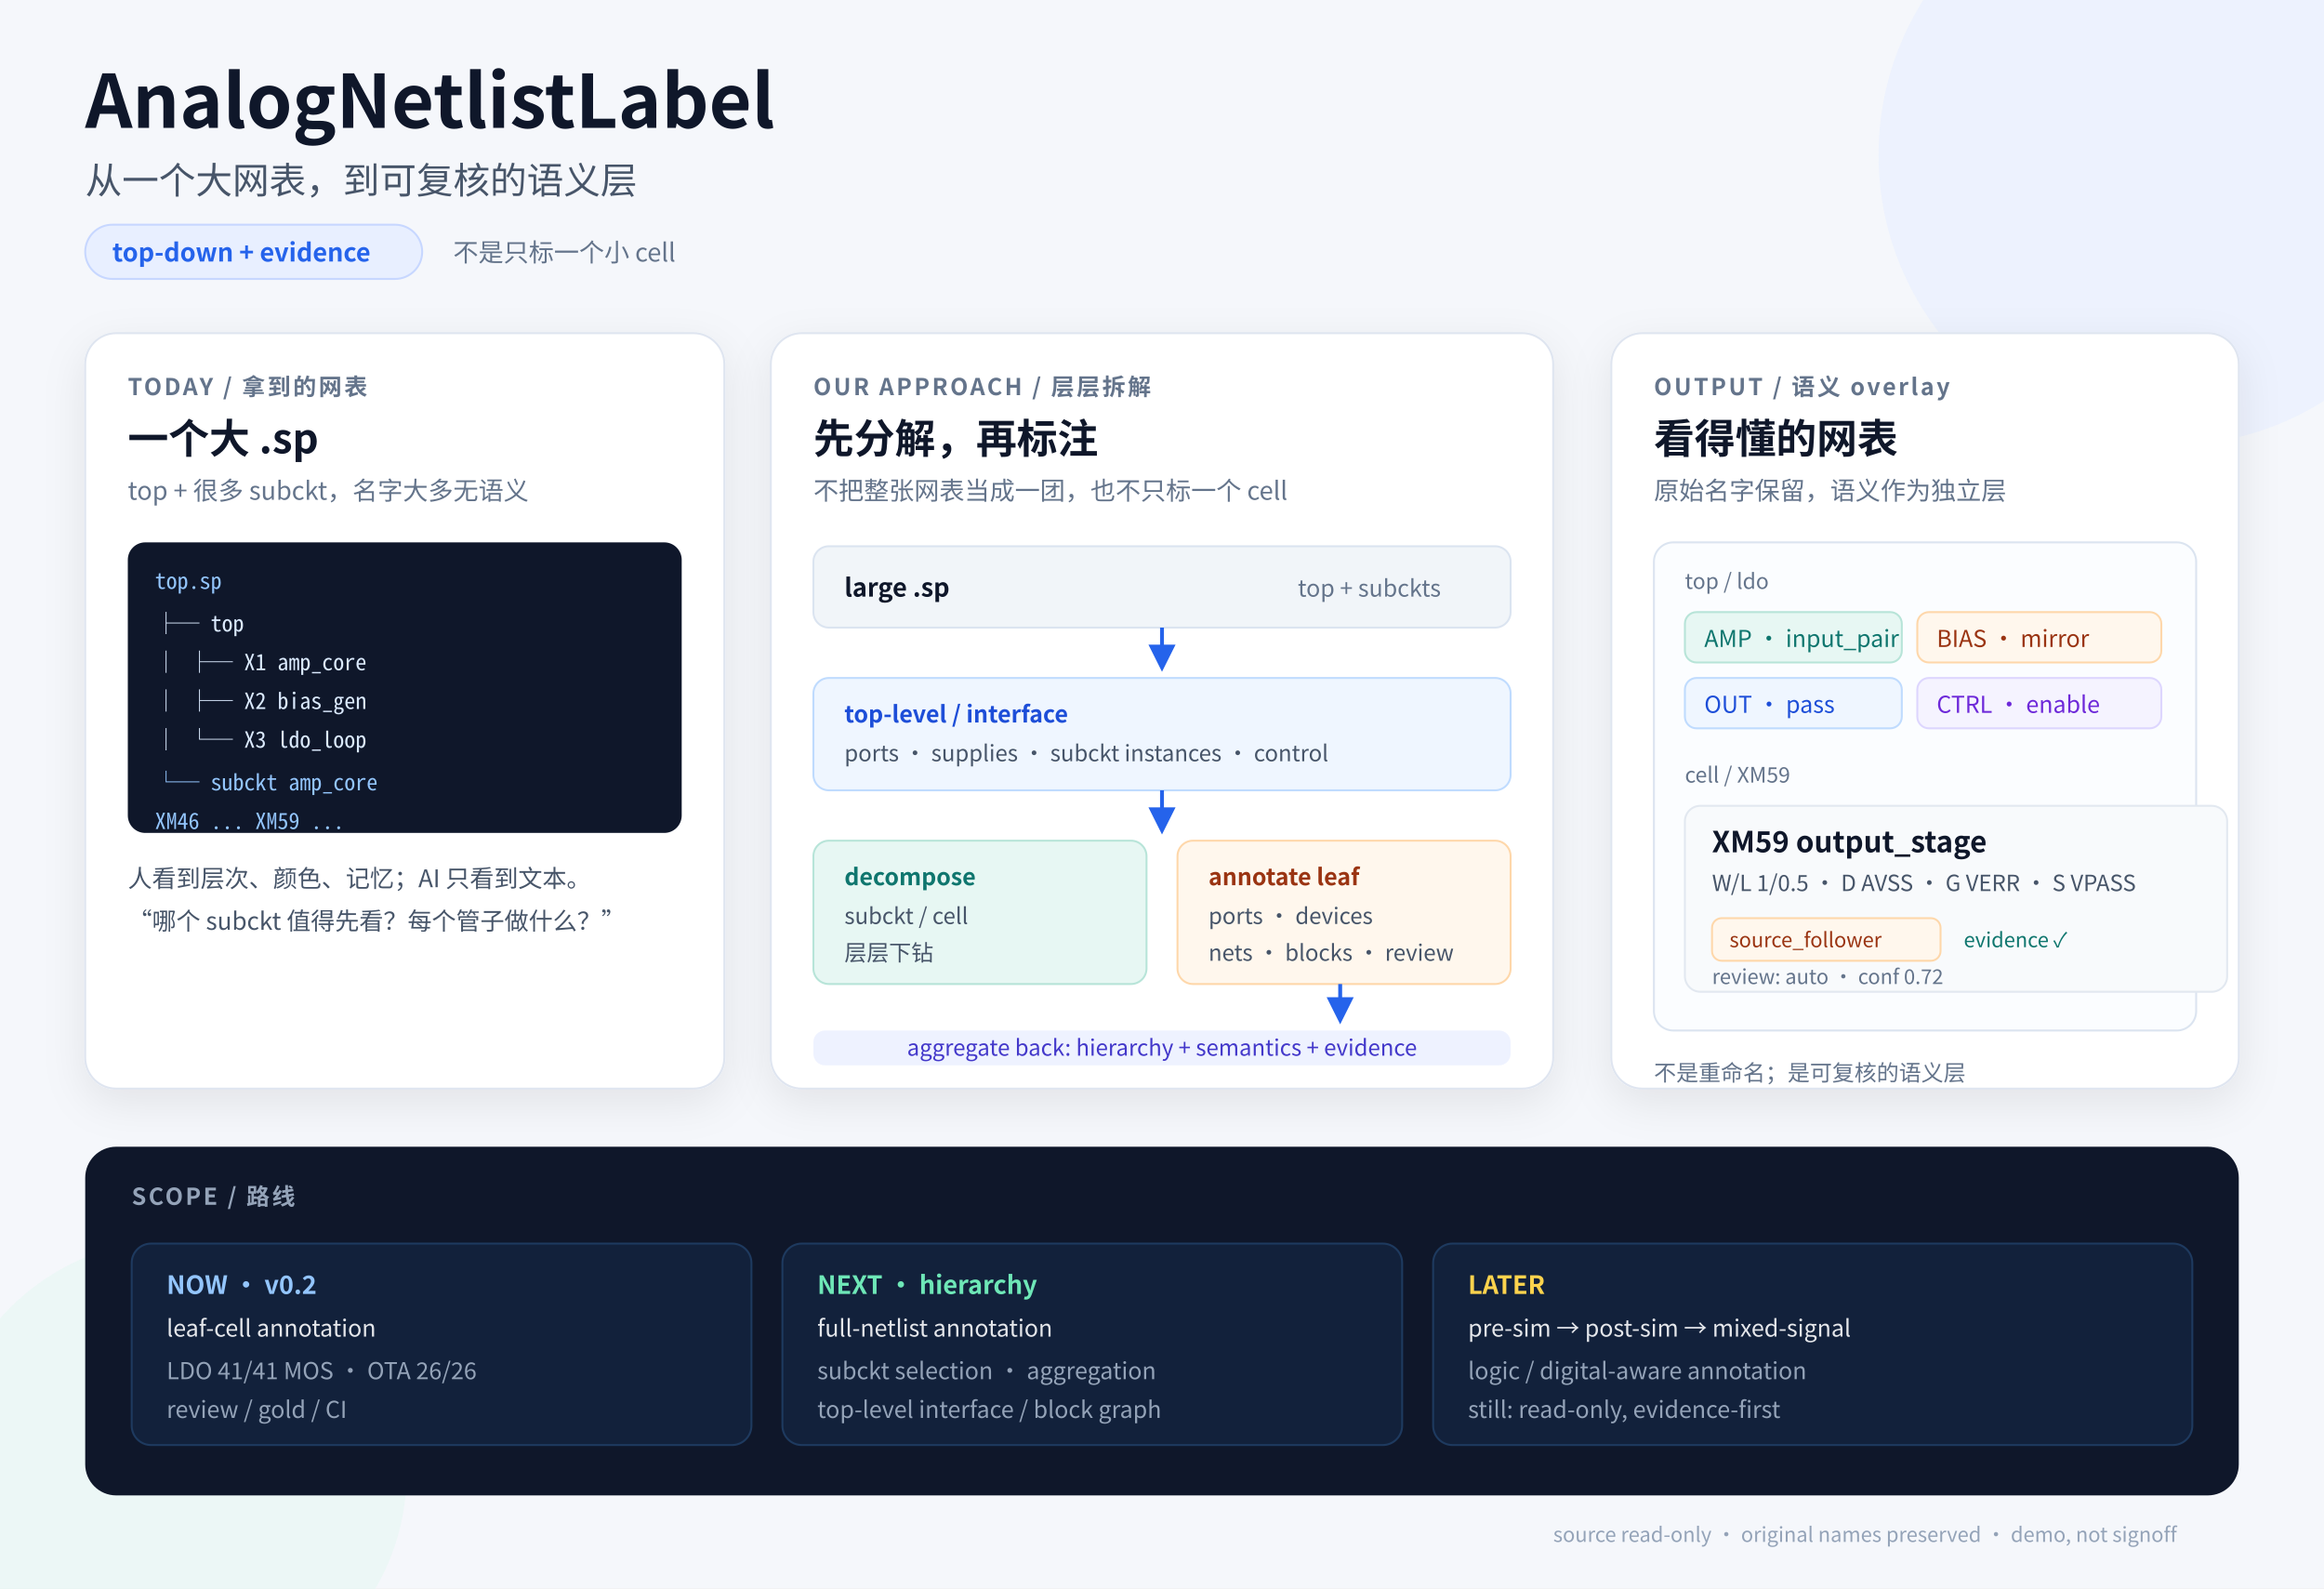
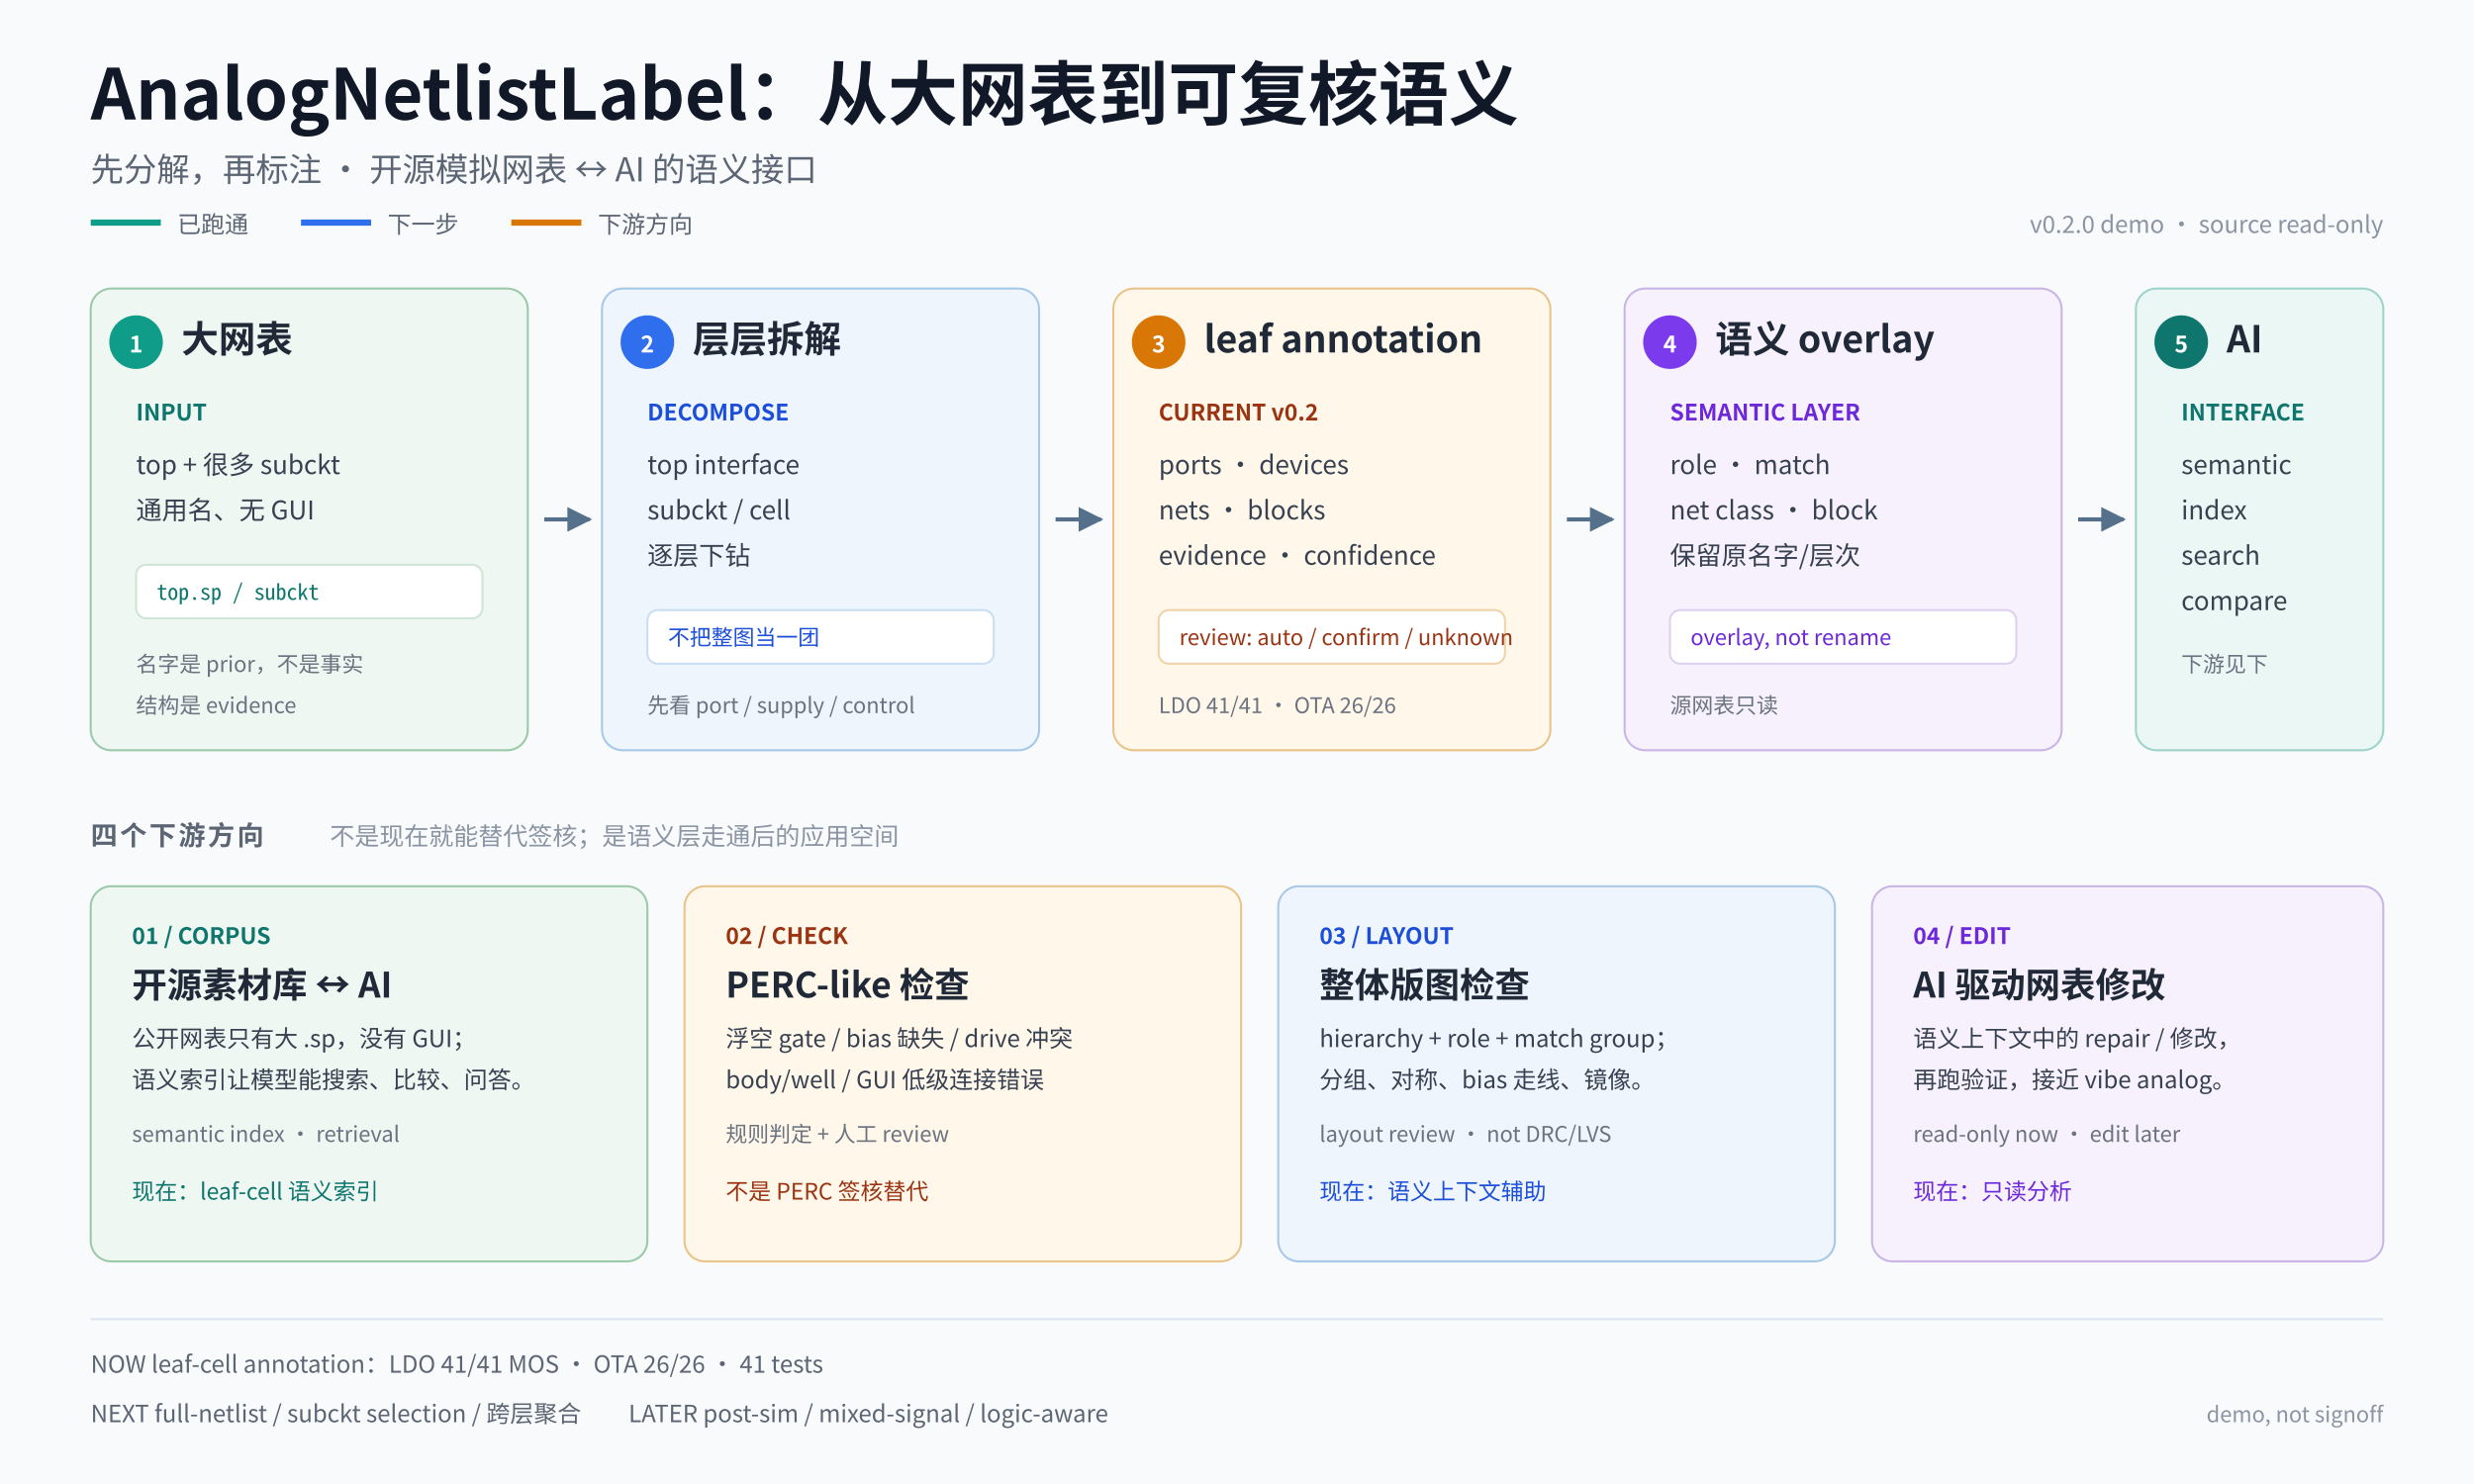
- <svg xmlns="http://www.w3.org/2000/svg" viewBox="0 0 1200 820" font-family="Noto Sans CJK SC, Noto Sans, Segoe UI, sans-serif">
+ <svg xmlns="http://www.w3.org/2000/svg" viewBox="0 0 1200 720" font-family="Noto Sans CJK SC, Noto Sans, Segoe UI, sans-serif">
  <defs>
-     <filter id="s" x="-10%" y="-10%" width="130%" height="140%">
-       <feDropShadow dx="0" dy="7" stdDeviation="11" flood-color="#0f172a" flood-opacity="0.08" />
-     </filter>
-     <marker id="a" viewBox="0 0 10 10" refX="8" refY="5" markerWidth="7" markerHeight="7" orient="auto-start-reverse">
-       <path d="M0,0 L10,5 L0,10 z" fill="#2563eb" />
+     <marker id="arrow" viewBox="0 0 10 10" refX="9" refY="5" markerWidth="6" markerHeight="6" orient="auto-start-reverse">
+       <path d="M0,0 L10,5 L0,10 z" fill="#55708a" />
    </marker>
  </defs>
-   <rect width="1200" height="820" fill="#f5f7fb" />
-   <circle cx="1120" cy="80" r="150" fill="#e8efff" opacity="0.65" />
-   <circle cx="90" cy="760" r="120" fill="#e7f7f3" opacity="0.65" />
-   <text x="44" y="66" font-size="38" font-weight="700" fill="#0f172a">AnalogNetlistLabel</text>
-   <text x="44" y="100" font-size="19" fill="#475569">从一个大网表，到可复核的语义层</text>
-   <rect x="44" y="116" width="174" height="28" rx="14" fill="#e8efff" stroke="#c7d7ff" />
-   <text x="58" y="135" font-size="13" font-weight="600" fill="#2563eb">top-down + evidence</text>
-   <text x="234" y="135" font-size="13" fill="#64748b">不是只标一个小 cell</text>
-   <rect x="44" y="172" width="330" height="390" rx="16" fill="#ffffff" stroke="#dfe5f0" filter="url(#s)" />
-   <text x="66" y="204" font-size="12" font-weight="700" fill="#64748b" letter-spacing="1.2">TODAY / 拿到的网表</text>
-   <text x="66" y="234" font-size="21" font-weight="700" fill="#0f172a">一个大 .sp</text>
-   <text x="66" y="258" font-size="13" fill="#64748b">top + 很多 subckt，名字大多无语义</text>
-   <rect x="66" y="280" width="286" height="150" rx="9" fill="#0f172a" />
-   <g font-family="Noto Sans Mono CJK SC, monospace" font-size="11.5" fill="#dbeafe">
-     <text x="80" y="304" fill="#93c5fd">top.sp</text>
-     <text x="80" y="326">├─ top</text>
-     <text x="80" y="346">│  ├─ X1 amp_core</text>
-     <text x="80" y="366">│  ├─ X2 bias_gen</text>
-     <text x="80" y="386">│  └─ X3 ldo_loop</text>
-     <text x="80" y="408" fill="#93c5fd">└─ subckt amp_core</text>
-     <text x="80" y="428" fill="#93c5fd">   XM46 ... XM59 ...</text>
+   <rect width="1200" height="720" fill="#f8fafc" />
+   <text x="44" y="58" font-size="34" font-weight="700" fill="#111827">AnalogNetlistLabel：从大网表到可复核语义</text>
+   <text x="44" y="88" font-size="16" fill="#5b6573">先分解，再标注 · 开源模拟网表 ↔ AI 的语义接口</text>
+   <line x1="44" y1="108" x2="78" y2="108" stroke="#0f9d8a" stroke-width="3" />
+   <text x="86" y="113" font-size="11.5" fill="#5b6573">已跑通</text>
+   <line x1="146" y1="108" x2="180" y2="108" stroke="#2f6fed" stroke-width="3" />
+   <text x="188" y="113" font-size="11.5" fill="#5b6573">下一步</text>
+   <line x1="248" y1="108" x2="282" y2="108" stroke="#d97706" stroke-width="3" />
+   <text x="290" y="113" font-size="11.5" fill="#5b6573">下游方向</text>
+   <text x="1156" y="113" font-size="11.5" fill="#8a94a3" text-anchor="end">v0.2.0 demo · source read-only</text>
+   <g>
+     <rect x="44" y="140" width="212" height="224" rx="10" fill="#eef7f1" stroke="#9cc9aa" />
+     <circle cx="66" cy="166" r="13" fill="#0f9d8a" />
+     <text x="66" y="171" font-size="11" font-weight="700" fill="#ffffff" text-anchor="middle">1</text>
+     <text x="88" y="171" font-size="18" font-weight="700" fill="#1f2937">大网表</text>
+     <text x="66" y="204" font-size="11" font-weight="700" fill="#0f766e">INPUT</text>
+     <text x="66" y="230" font-size="12.5" fill="#374151">top + 很多 subckt</text>
+     <text x="66" y="252" font-size="12.5" fill="#374151">通用名、无 GUI</text>
+     <rect x="66" y="274" width="168" height="26" rx="5" fill="#ffffff" stroke="#cfe5d5" />
+     <text x="76" y="291" font-size="10.5" font-family="Noto Sans Mono CJK SC, monospace" fill="#0f766e">top.sp / subckt</text>
+     <text x="66" y="326" font-size="10.5" fill="#6b7280">名字是 prior，不是事实</text>
+     <text x="66" y="346" font-size="10.5" fill="#6b7280">结构是 evidence</text>
+     <line x1="264" y1="252" x2="286" y2="252" stroke="#55708a" stroke-width="2" marker-end="url(#arrow)" />
+     <rect x="292" y="140" width="212" height="224" rx="10" fill="#eef5fc" stroke="#a8c8e8" />
+     <circle cx="314" cy="166" r="13" fill="#2f6fed" />
+     <text x="314" y="171" font-size="11" font-weight="700" fill="#ffffff" text-anchor="middle">2</text>
+     <text x="336" y="171" font-size="18" font-weight="700" fill="#1f2937">层层拆解</text>
+     <text x="314" y="204" font-size="11" font-weight="700" fill="#1d4ed8">DECOMPOSE</text>
+     <text x="314" y="230" font-size="12.5" fill="#374151">top interface</text>
+     <text x="314" y="252" font-size="12.5" fill="#374151">subckt / cell</text>
+     <text x="314" y="274" font-size="12.5" fill="#374151">逐层下钻</text>
+     <rect x="314" y="296" width="168" height="26" rx="5" fill="#ffffff" stroke="#c9def2" />
+     <text x="324" y="313" font-size="10.5" fill="#1d4ed8">不把整图当一团</text>
+     <text x="314" y="346" font-size="10.5" fill="#6b7280">先看 port / supply / control</text>
+     <line x1="512" y1="252" x2="534" y2="252" stroke="#55708a" stroke-width="2" marker-end="url(#arrow)" />
+     <rect x="540" y="140" width="212" height="224" rx="10" fill="#fff7ea" stroke="#e8c48a" />
+     <circle cx="562" cy="166" r="13" fill="#d97706" />
+     <text x="562" y="171" font-size="11" font-weight="700" fill="#ffffff" text-anchor="middle">3</text>
+     <text x="584" y="171" font-size="18" font-weight="700" fill="#1f2937">leaf annotation</text>
+     <text x="562" y="204" font-size="11" font-weight="700" fill="#9a3412">CURRENT v0.2</text>
+     <text x="562" y="230" font-size="12.5" fill="#374151">ports · devices</text>
+     <text x="562" y="252" font-size="12.5" fill="#374151">nets · blocks</text>
+     <text x="562" y="274" font-size="12.5" fill="#374151">evidence · confidence</text>
+     <rect x="562" y="296" width="168" height="26" rx="5" fill="#ffffff" stroke="#f0d3a8" />
+     <text x="572" y="313" font-size="10.5" fill="#9a3412">review: auto / confirm / unknown</text>
+     <text x="562" y="346" font-size="10.5" fill="#6b7280">LDO 41/41 · OTA 26/26</text>
+     <line x1="760" y1="252" x2="782" y2="252" stroke="#55708a" stroke-width="2" marker-end="url(#arrow)" />
+     <rect x="788" y="140" width="212" height="224" rx="10" fill="#f6f1fc" stroke="#c9b6e6" />
+     <circle cx="810" cy="166" r="13" fill="#7c3aed" />
+     <text x="810" y="171" font-size="11" font-weight="700" fill="#ffffff" text-anchor="middle">4</text>
+     <text x="832" y="171" font-size="18" font-weight="700" fill="#1f2937">语义 overlay</text>
+     <text x="810" y="204" font-size="11" font-weight="700" fill="#6d28d9">SEMANTIC LAYER</text>
+     <text x="810" y="230" font-size="12.5" fill="#374151">role · match</text>
+     <text x="810" y="252" font-size="12.5" fill="#374151">net class · block</text>
+     <text x="810" y="274" font-size="12.5" fill="#374151">保留原名字/层次</text>
+     <rect x="810" y="296" width="168" height="26" rx="5" fill="#ffffff" stroke="#ded0ef" />
+     <text x="820" y="313" font-size="10.5" fill="#6d28d9">overlay, not rename</text>
+     <text x="810" y="346" font-size="10.5" fill="#6b7280">源网表只读</text>
+     <line x1="1008" y1="252" x2="1030" y2="252" stroke="#55708a" stroke-width="2" marker-end="url(#arrow)" />
+     <rect x="1036" y="140" width="120" height="224" rx="10" fill="#eaf7f4" stroke="#9fd3c8" />
+     <circle cx="1058" cy="166" r="13" fill="#0f766e" />
+     <text x="1058" y="171" font-size="11" font-weight="700" fill="#ffffff" text-anchor="middle">5</text>
+     <text x="1080" y="171" font-size="18" font-weight="700" fill="#1f2937">AI</text>
+     <text x="1058" y="204" font-size="11" font-weight="700" fill="#0f766e">INTERFACE</text>
+     <text x="1058" y="230" font-size="12.5" fill="#374151">semantic</text>
+     <text x="1058" y="252" font-size="12.5" fill="#374151">index</text>
+     <text x="1058" y="274" font-size="12.5" fill="#374151">search</text>
+     <text x="1058" y="296" font-size="12.5" fill="#374151">compare</text>
+     <text x="1058" y="326" font-size="10.5" fill="#6b7280">下游见下</text>
  </g>
-   <text x="66" y="458" font-size="12.5" fill="#475569">人看到层次、颜色、记忆；AI 只看到文本。</text>
-   <text x="66" y="480" font-size="12.5" fill="#475569">“哪个 subckt 值得先看？每个管子做什么？”</text>
-   <rect x="398" y="172" width="404" height="390" rx="16" fill="#ffffff" stroke="#dfe5f0" filter="url(#s)" />
-   <text x="420" y="204" font-size="12" font-weight="700" fill="#64748b" letter-spacing="1.2">OUR APPROACH / 层层拆解</text>
-   <text x="420" y="234" font-size="21" font-weight="700" fill="#0f172a">先分解，再标注</text>
-   <text x="420" y="258" font-size="13" fill="#64748b">不把整张网表当成一团，也不只标一个 cell</text>
-   <g font-family="Noto Sans CJK SC, sans-serif">
-     <rect x="420" y="282" width="360" height="42" rx="8" fill="#f1f5f9" stroke="#dbe4f0" />
-     <text x="436" y="308" font-size="13" font-weight="700" fill="#0f172a">large .sp</text>
-     <text x="744" y="308" font-size="12" fill="#64748b" text-anchor="end">top + subckts</text>
-     <path d="M600 324 L600 344" stroke="#2563eb" stroke-width="2" marker-end="url(#a)" />
-     <rect x="420" y="350" width="360" height="58" rx="8" fill="#eff6ff" stroke="#bfdbfe" />
-     <text x="436" y="373" font-size="12" font-weight="700" fill="#1d4ed8">top-level / interface</text>
-     <text x="436" y="393" font-size="11.5" fill="#475569">ports · supplies · subckt instances · control</text>
-     <path d="M600 408 L600 428" stroke="#2563eb" stroke-width="2" marker-end="url(#a)" />
-     <rect x="420" y="434" width="172" height="74" rx="8" fill="#e7f7f3" stroke="#b7e4d8" />
-     <text x="436" y="457" font-size="12" font-weight="700" fill="#0f766e">decompose</text>
-     <text x="436" y="477" font-size="11.5" fill="#475569">subckt / cell</text>
-     <text x="436" y="496" font-size="11.5" fill="#475569">层层下钻</text>
-     <rect x="608" y="434" width="172" height="74" rx="8" fill="#fff7ed" stroke="#fed7aa" />
-     <text x="624" y="457" font-size="12" font-weight="700" fill="#9a3412">annotate leaf</text>
-     <text x="624" y="477" font-size="11.5" fill="#475569">ports · devices</text>
-     <text x="624" y="496" font-size="11.5" fill="#475569">nets · blocks · review</text>
-     <path d="M692 508 L692 526" stroke="#2563eb" stroke-width="2" marker-end="url(#a)" />
-     <rect x="420" y="532" width="360" height="18" rx="6" fill="#eef2ff" />
-     <text x="600" y="545" font-size="11.5" fill="#4338ca" text-anchor="middle">aggregate back: hierarchy + semantics + evidence</text>
+   <text x="44" y="410" font-size="13" font-weight="700" fill="#5b6573" letter-spacing="1.2">四个下游方向</text>
+   <text x="160" y="410" font-size="12" fill="#8a94a3">不是现在就能替代签核；是语义层走通后的应用空间</text>
+   <g>
+     <rect x="44" y="430" width="270" height="182" rx="10" fill="#eef7f1" stroke="#9cc9aa" />
+     <text x="64" y="458" font-size="11" font-weight="700" fill="#0f766e">01 / CORPUS</text>
+     <text x="64" y="484" font-size="17" font-weight="700" fill="#1f2937">开源素材库 ↔ AI</text>
+     <text x="64" y="508" font-size="11.5" fill="#374151">公开网表只有大 .sp，没有 GUI；</text>
+     <text x="64" y="528" font-size="11.5" fill="#374151">语义索引让模型能搜索、比较、问答。</text>
+     <text x="64" y="554" font-size="10.5" fill="#6b7280">semantic index · retrieval</text>
+     <text x="64" y="582" font-size="11" fill="#0f766e">现在：leaf-cell 语义索引</text>
+     <rect x="332" y="430" width="270" height="182" rx="10" fill="#fff7ea" stroke="#e8c48a" />
+     <text x="352" y="458" font-size="11" font-weight="700" fill="#9a3412">02 / CHECK</text>
+     <text x="352" y="484" font-size="17" font-weight="700" fill="#1f2937">PERC-like 检查</text>
+     <text x="352" y="508" font-size="11.5" fill="#374151">浮空 gate / bias 缺失 / drive 冲突</text>
+     <text x="352" y="528" font-size="11.5" fill="#374151">body/well / GUI 低级连接错误</text>
+     <text x="352" y="554" font-size="10.5" fill="#6b7280">规则判定 + 人工 review</text>
+     <text x="352" y="582" font-size="11" fill="#9a3412">不是 PERC 签核替代</text>
+     <rect x="620" y="430" width="270" height="182" rx="10" fill="#eef5fc" stroke="#a8c8e8" />
+     <text x="640" y="458" font-size="11" font-weight="700" fill="#1d4ed8">03 / LAYOUT</text>
+     <text x="640" y="484" font-size="17" font-weight="700" fill="#1f2937">整体版图检查</text>
+     <text x="640" y="508" font-size="11.5" fill="#374151">hierarchy + role + match group；</text>
+     <text x="640" y="528" font-size="11.5" fill="#374151">分组、对称、bias 走线、镜像。</text>
+     <text x="640" y="554" font-size="10.5" fill="#6b7280">layout review · not DRC/LVS</text>
+     <text x="640" y="582" font-size="11" fill="#1d4ed8">现在：语义上下文辅助</text>
+     <rect x="908" y="430" width="248" height="182" rx="10" fill="#f6f1fc" stroke="#c9b6e6" />
+     <text x="928" y="458" font-size="11" font-weight="700" fill="#6d28d9">04 / EDIT</text>
+     <text x="928" y="484" font-size="17" font-weight="700" fill="#1f2937">AI 驱动网表修改</text>
+     <text x="928" y="508" font-size="11.5" fill="#374151">语义上下文中的 repair / 修改，</text>
+     <text x="928" y="528" font-size="11.5" fill="#374151">再跑验证，接近 vibe analog。</text>
+     <text x="928" y="554" font-size="10.5" fill="#6b7280">read-only now · edit later</text>
+     <text x="928" y="582" font-size="11" fill="#6d28d9">现在：只读分析</text>
  </g>
-   <rect x="832" y="172" width="324" height="390" rx="16" fill="#ffffff" stroke="#dfe5f0" filter="url(#s)" />
-   <text x="854" y="204" font-size="12" font-weight="700" fill="#64748b" letter-spacing="1.2">OUTPUT / 语义 overlay</text>
-   <text x="854" y="234" font-size="21" font-weight="700" fill="#0f172a">看得懂的网表</text>
-   <text x="854" y="258" font-size="13" fill="#64748b">原始名字保留，语义作为独立层</text>
-   <rect x="854" y="280" width="280" height="252" rx="10" fill="#fbfdff" stroke="#dbe4f0" />
-   <g font-size="12">
-     <text x="870" y="304" font-size="11" fill="#64748b">top / ldo</text>
-     <rect x="870" y="316" width="112" height="26" rx="6" fill="#e7f7f3" stroke="#b7e4d8" />
-     <text x="880" y="334" fill="#0f766e">AMP · input_pair</text>
-     <rect x="990" y="316" width="126" height="26" rx="6" fill="#fff7ed" stroke="#fed7aa" />
-     <text x="1000" y="334" fill="#9a3412">BIAS · mirror</text>
-     <rect x="870" y="350" width="112" height="26" rx="6" fill="#eff6ff" stroke="#bfdbfe" />
-     <text x="880" y="368" fill="#1d4ed8">OUT · pass</text>
-     <rect x="990" y="350" width="126" height="26" rx="6" fill="#f5f3ff" stroke="#ddd6fe" />
-     <text x="1000" y="368" fill="#6d28d9">CTRL · enable</text>
-     <text x="870" y="404" font-size="11" fill="#64748b">cell / XM59</text>
-     <rect x="870" y="416" width="280" height="96" rx="8" fill="#f8fafc" stroke="#e2e8f0" />
-     <text x="884" y="440" font-size="15" font-weight="700" fill="#0f172a">XM59  output_stage</text>
-     <text x="884" y="460" font-size="11.5" fill="#475569">W/L 1/0.5 · D AVSS · G VERR · S VPASS</text>
-     <rect x="884" y="474" width="118" height="22" rx="5" fill="#fff7ed" stroke="#fed7aa" />
-     <text x="893" y="489" font-size="10.5" fill="#9a3412">source_follower</text>
-     <text x="1014" y="489" font-size="10.5" fill="#0f766e">evidence ✓</text>
-     <text x="884" y="508" font-size="10.5" fill="#64748b">review: auto · conf 0.72</text>
-   </g>
-   <text x="854" y="558" font-size="11.5" fill="#64748b">不是重命名；是可复核的语义层</text>
-   <rect x="44" y="592" width="1112" height="180" rx="16" fill="#0f172a" />
-   <text x="68" y="622" font-size="12" font-weight="700" fill="#94a3b8" letter-spacing="1.2">SCOPE / 路线</text>
-   <g font-size="12">
-     <rect x="68" y="642" width="320" height="104" rx="10" fill="#12213b" stroke="#1e3a5f" />
-     <text x="86" y="668" font-size="13" font-weight="700" fill="#93c5fd">NOW · v0.2</text>
-     <text x="86" y="690" fill="#e5e7eb">leaf-cell annotation</text>
-     <text x="86" y="712" fill="#94a3b8">LDO 41/41 MOS · OTA 26/26</text>
-     <text x="86" y="732" fill="#94a3b8">review / gold / CI</text>
-     <rect x="404" y="642" width="320" height="104" rx="10" fill="#12213b" stroke="#1e3a5f" />
-     <text x="422" y="668" font-size="13" font-weight="700" fill="#6ee7b7">NEXT · hierarchy</text>
-     <text x="422" y="690" fill="#e5e7eb">full-netlist annotation</text>
-     <text x="422" y="712" fill="#94a3b8">subckt selection · aggregation</text>
-     <text x="422" y="732" fill="#94a3b8">top-level interface / block graph</text>
-     <rect x="740" y="642" width="392" height="104" rx="10" fill="#12213b" stroke="#1e3a5f" />
-     <text x="758" y="668" font-size="13" font-weight="700" fill="#fcd34d">LATER</text>
-     <text x="758" y="690" fill="#e5e7eb">pre-sim → post-sim → mixed-signal</text>
-     <text x="758" y="712" fill="#94a3b8">logic / digital-aware annotation</text>
-     <text x="758" y="732" fill="#94a3b8">still: read-only, evidence-first</text>
-   </g>
-   <text x="1124" y="796" font-size="10.5" fill="#94a3b8" text-anchor="end">source read-only · original names preserved · demo, not signoff</text>
+   <line x1="44" y1="640" x2="1156" y2="640" stroke="#dbe4f0" />
+   <text x="44" y="666" font-size="11.5" fill="#5b6573">NOW  leaf-cell annotation：LDO 41/41 MOS · OTA 26/26 · 41 tests</text>
+   <text x="44" y="690" font-size="11.5" fill="#5b6573">NEXT  full-netlist / subckt selection / 跨层聚合　　LATER  post-sim / mixed-signal / logic-aware</text>
+   <text x="1156" y="690" font-size="10.5" fill="#8a94a3" text-anchor="end">demo, not signoff</text>
</svg>
